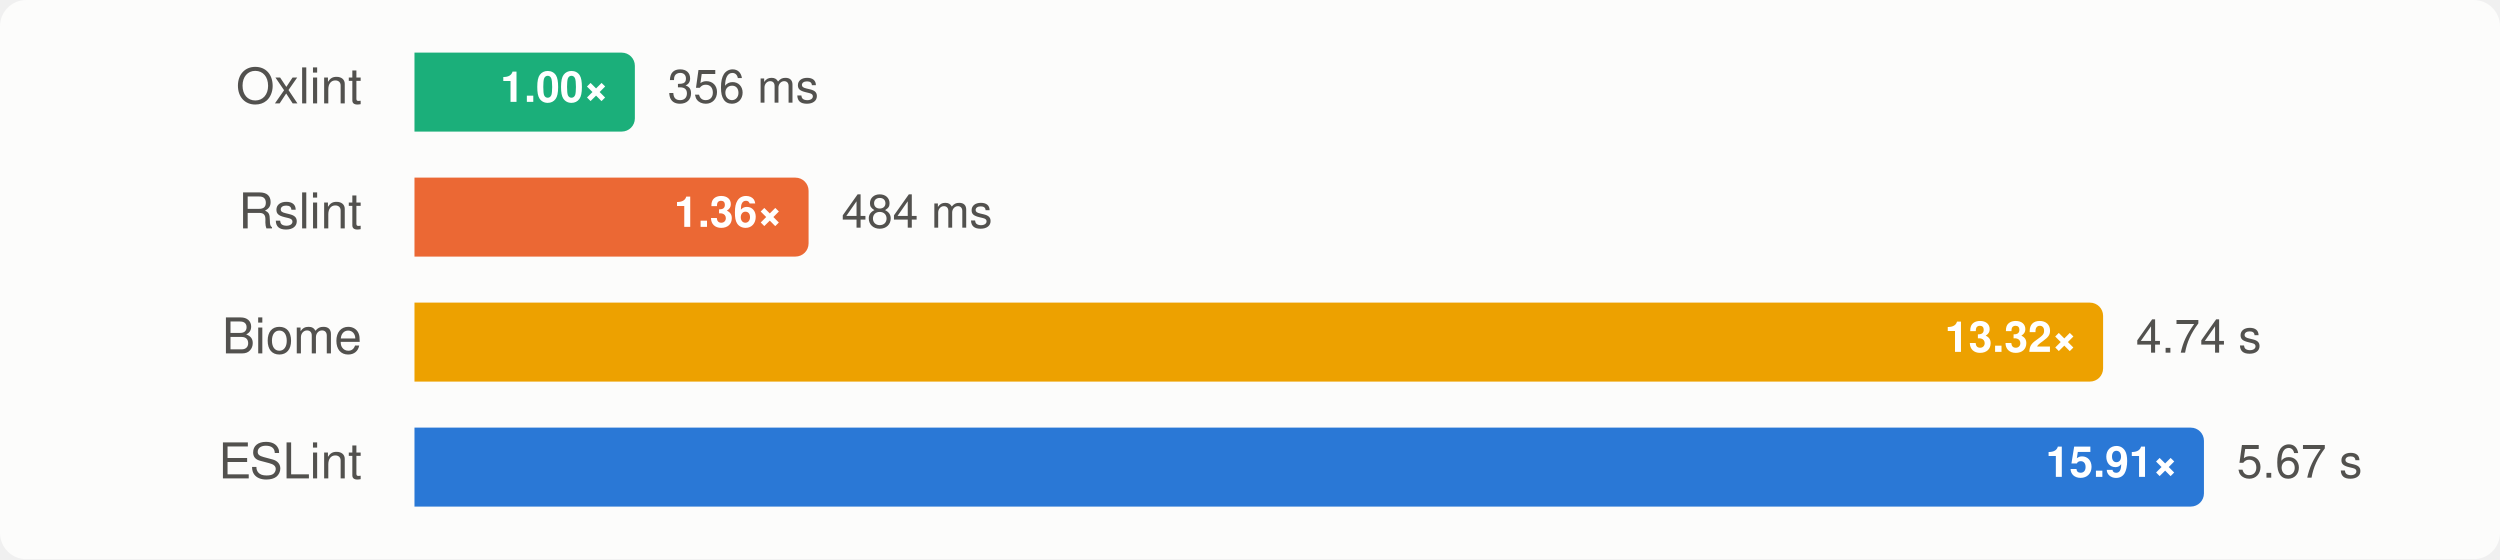
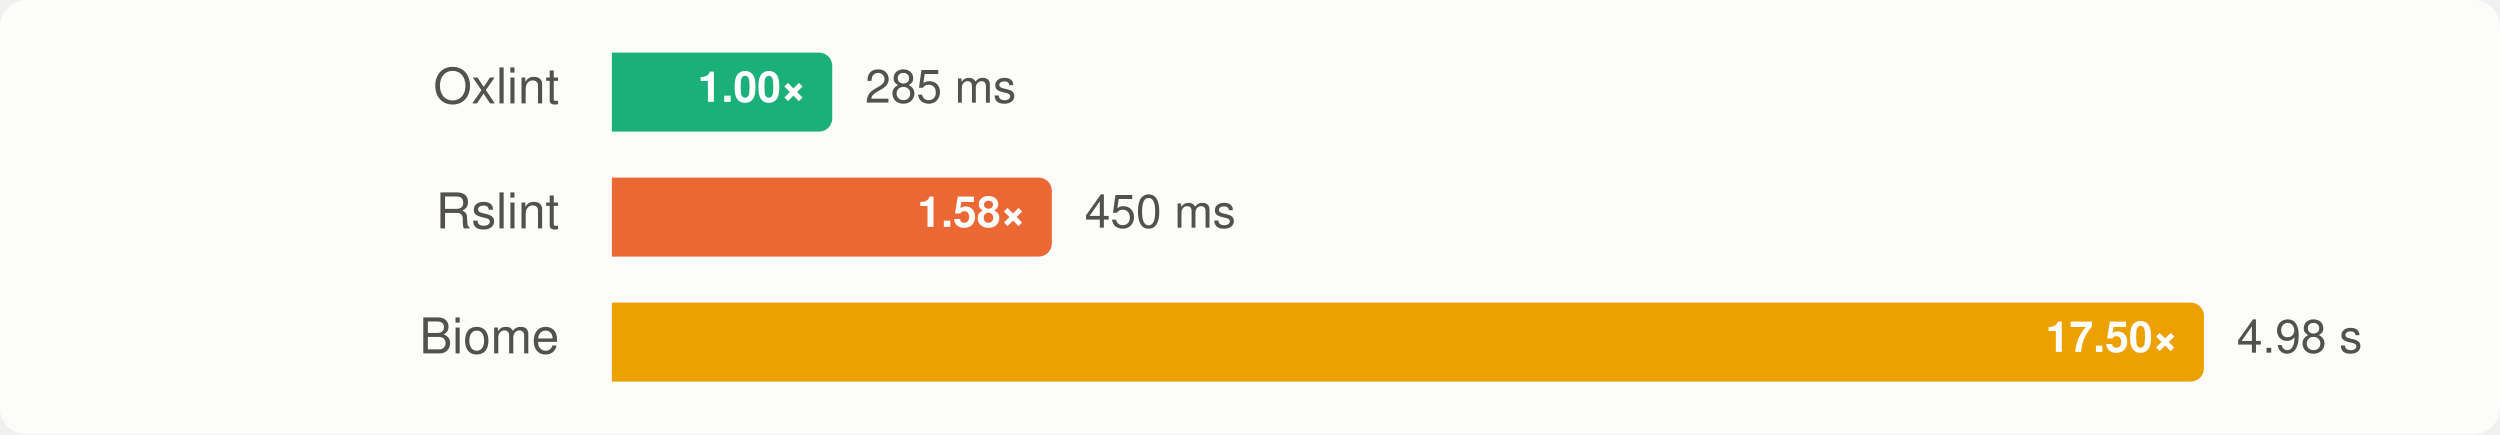
- <svg xmlns="http://www.w3.org/2000/svg" width="760" height="170" viewBox="0 0 760 170" font-family="-apple-system, BlinkMacSystemFont, 'Segoe UI', Helvetica, Arial, sans-serif" role="img" aria-label="Group C, typescript6: median wall time, lower is better">
+ <svg xmlns="http://www.w3.org/2000/svg" width="760" height="132" viewBox="0 0 760 132" font-family="-apple-system, BlinkMacSystemFont, 'Segoe UI', Helvetica, Arial, sans-serif" role="img" aria-label="Group C, typescript6: median wall time, lower is better">
  <style>
    .surface { fill: #fcfcfb; }
    .t-primary { fill: #0b0b0b; }
    .t-secondary { fill: #52514e; }
    .ratio { fill: #ffffff; }
-     .bar-eslint { fill: #2a78d6; }
    .bar-rslint { fill: #eb6834; }
    .bar-oxlint { fill: #1baf7a; }
+     .bar-oxlint-tsgolint { fill: #1baf7a; }
+     .bar-oxlint-tsrs { fill: #9362cc; }
+     .bar-oxlint-tsrs-fast { fill: #247eab; }
    .bar-biome { fill: #eda100; }
    @media (prefers-color-scheme: dark) {
      .surface { fill: #1a1a19; }
      .t-primary { fill: #f0efec; }
      .t-secondary { fill: #c3c2b7; }
-       .bar-eslint { fill: #3987e5; }
      .bar-rslint { fill: #d95926; }
      .bar-oxlint { fill: #199e70; }
+       .bar-oxlint-tsgolint { fill: #199e70; }
+       .bar-oxlint-tsrs { fill: #a47ad7; }
+       .bar-oxlint-tsrs-fast { fill: #3b94bd; }
      .bar-biome { fill: #c98500; }
    }
  </style>
-   <rect class="surface" width="760" height="170" rx="8" />
+   <rect class="surface" width="760" height="132" rx="8" />
  <g>
-     <text class="t-secondary" x="110" y="28" text-anchor="end" dominant-baseline="central" font-size="15">Oxlint</text>
-     <path class="bar-oxlint" d="M126,16H189A4,4 0 0 1 193,20V36A4,4 0 0 1 189,40H126Z" />
-     <text class="ratio" x="185" y="28" text-anchor="end" dominant-baseline="central" font-size="13" font-weight="700">1.00×</text>
-     <text class="t-secondary" x="203" y="28" dominant-baseline="central" font-size="14">356 ms</text>
+     <text class="t-secondary" x="170" y="28" text-anchor="end" dominant-baseline="central" font-size="15">Oxlint</text>
+     <path class="bar-oxlint" d="M186,16H249A4,4 0 0 1 253,20V36A4,4 0 0 1 249,40H186Z" />
+     <text class="ratio" x="245" y="28" text-anchor="end" dominant-baseline="central" font-size="13" font-weight="700">1.00×</text>
+     <text class="t-secondary" x="263" y="28" dominant-baseline="central" font-size="14">285 ms</text>
  </g>
  <g>
-     <text class="t-secondary" x="110" y="66" text-anchor="end" dominant-baseline="central" font-size="15">Rslint</text>
-     <path class="bar-rslint" d="M126,54H241.809A4,4 0 0 1 245.809,58V74A4,4 0 0 1 241.809,78H126Z" />
-     <text class="ratio" x="237.809" y="66" text-anchor="end" dominant-baseline="central" font-size="13" font-weight="700">1.36×</text>
-     <text class="t-secondary" x="255.809" y="66" dominant-baseline="central" font-size="14">484 ms</text>
+     <text class="t-secondary" x="170" y="66" text-anchor="end" dominant-baseline="central" font-size="15">Rslint</text>
+     <path class="bar-rslint" d="M186,54H315.76A4,4 0 0 1 319.76,58V74A4,4 0 0 1 315.76,78H186Z" />
+     <text class="ratio" x="311.76" y="66" text-anchor="end" dominant-baseline="central" font-size="13" font-weight="700">1.58×</text>
+     <text class="t-secondary" x="329.76" y="66" dominant-baseline="central" font-size="14">450 ms</text>
  </g>
  <g>
-     <text class="t-secondary" x="110" y="104" text-anchor="end" dominant-baseline="central" font-size="15">Biome</text>
-     <path class="bar-biome" d="M126,92H635.341A4,4 0 0 1 639.341,96V112A4,4 0 0 1 635.341,116H126Z" />
-     <text class="ratio" x="631.341" y="104" text-anchor="end" dominant-baseline="central" font-size="13" font-weight="700">13.32×</text>
-     <text class="t-secondary" x="649.341" y="104" dominant-baseline="central" font-size="14">4.74 s</text>
-   </g>
-   <g>
-     <text class="t-secondary" x="110" y="142" text-anchor="end" dominant-baseline="central" font-size="15">ESLint</text>
-     <path class="bar-eslint" d="M126,130H666A4,4 0 0 1 670,134V150A4,4 0 0 1 666,154H126Z" />
-     <text class="ratio" x="662" y="142" text-anchor="end" dominant-baseline="central" font-size="13" font-weight="700">15.91×</text>
-     <text class="t-secondary" x="680" y="142" dominant-baseline="central" font-size="14">5.67 s</text>
+     <text class="t-secondary" x="170" y="104" text-anchor="end" dominant-baseline="central" font-size="15">Biome</text>
+     <path class="bar-biome" d="M186,92H666A4,4 0 0 1 670,96V112A4,4 0 0 1 666,116H186Z" />
+     <text class="ratio" x="662" y="104" text-anchor="end" dominant-baseline="central" font-size="13" font-weight="700">17.50×</text>
+     <text class="t-secondary" x="680" y="104" dominant-baseline="central" font-size="14">4.98 s</text>
  </g>
</svg>
